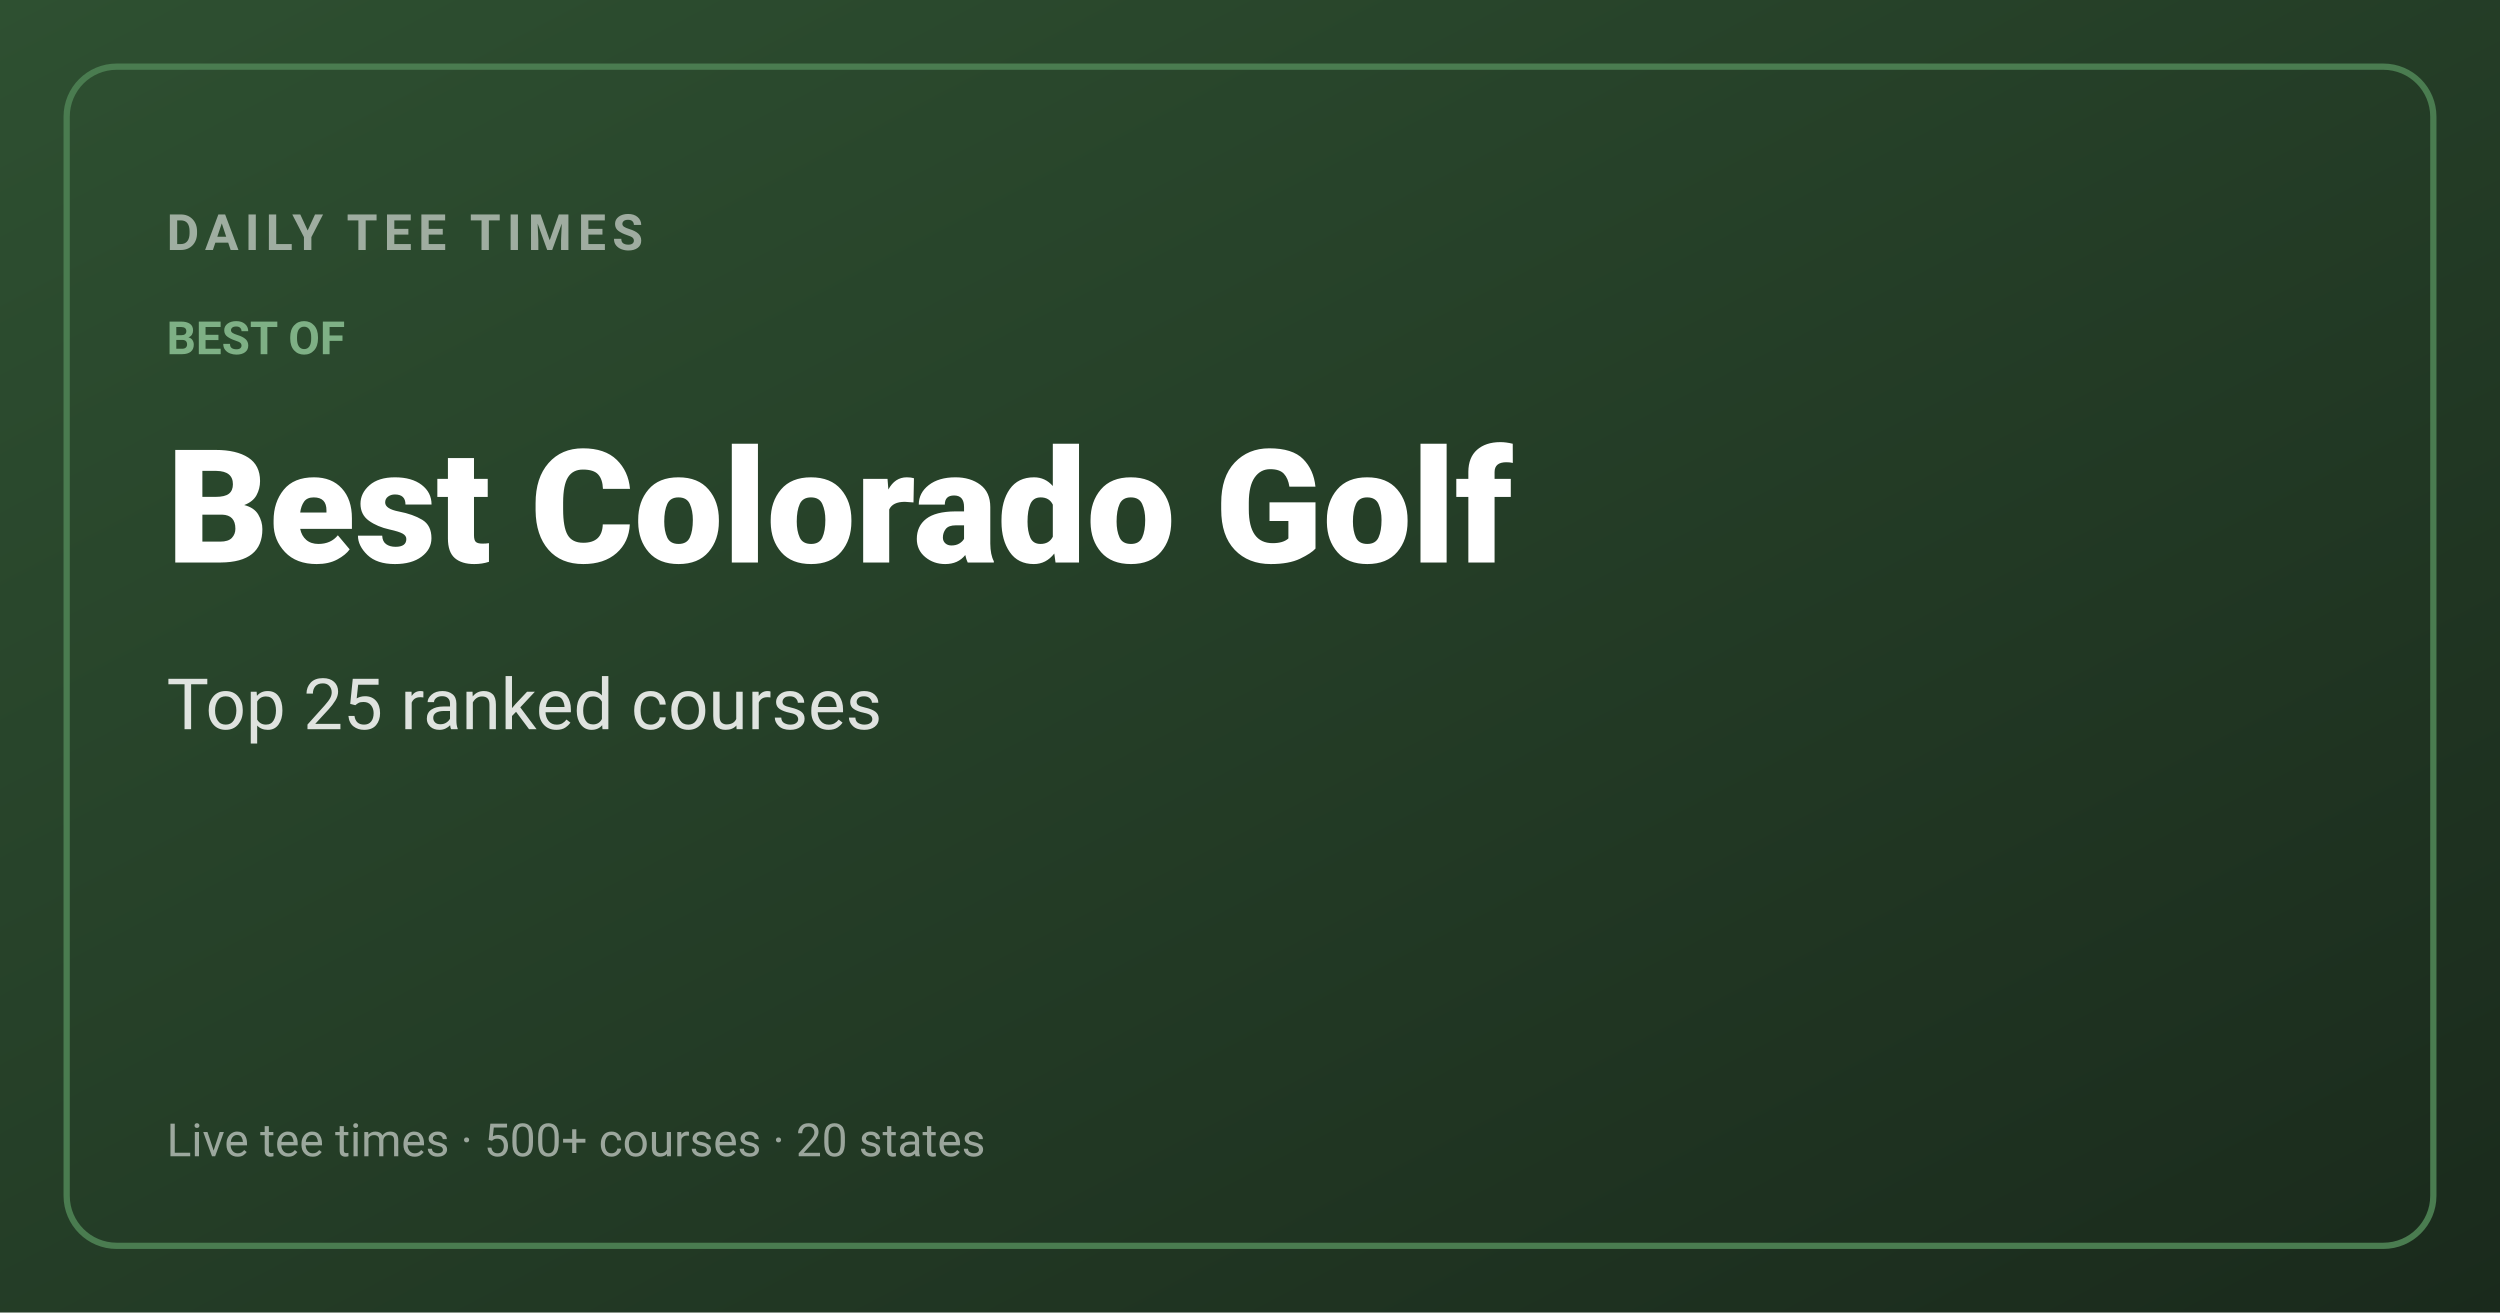
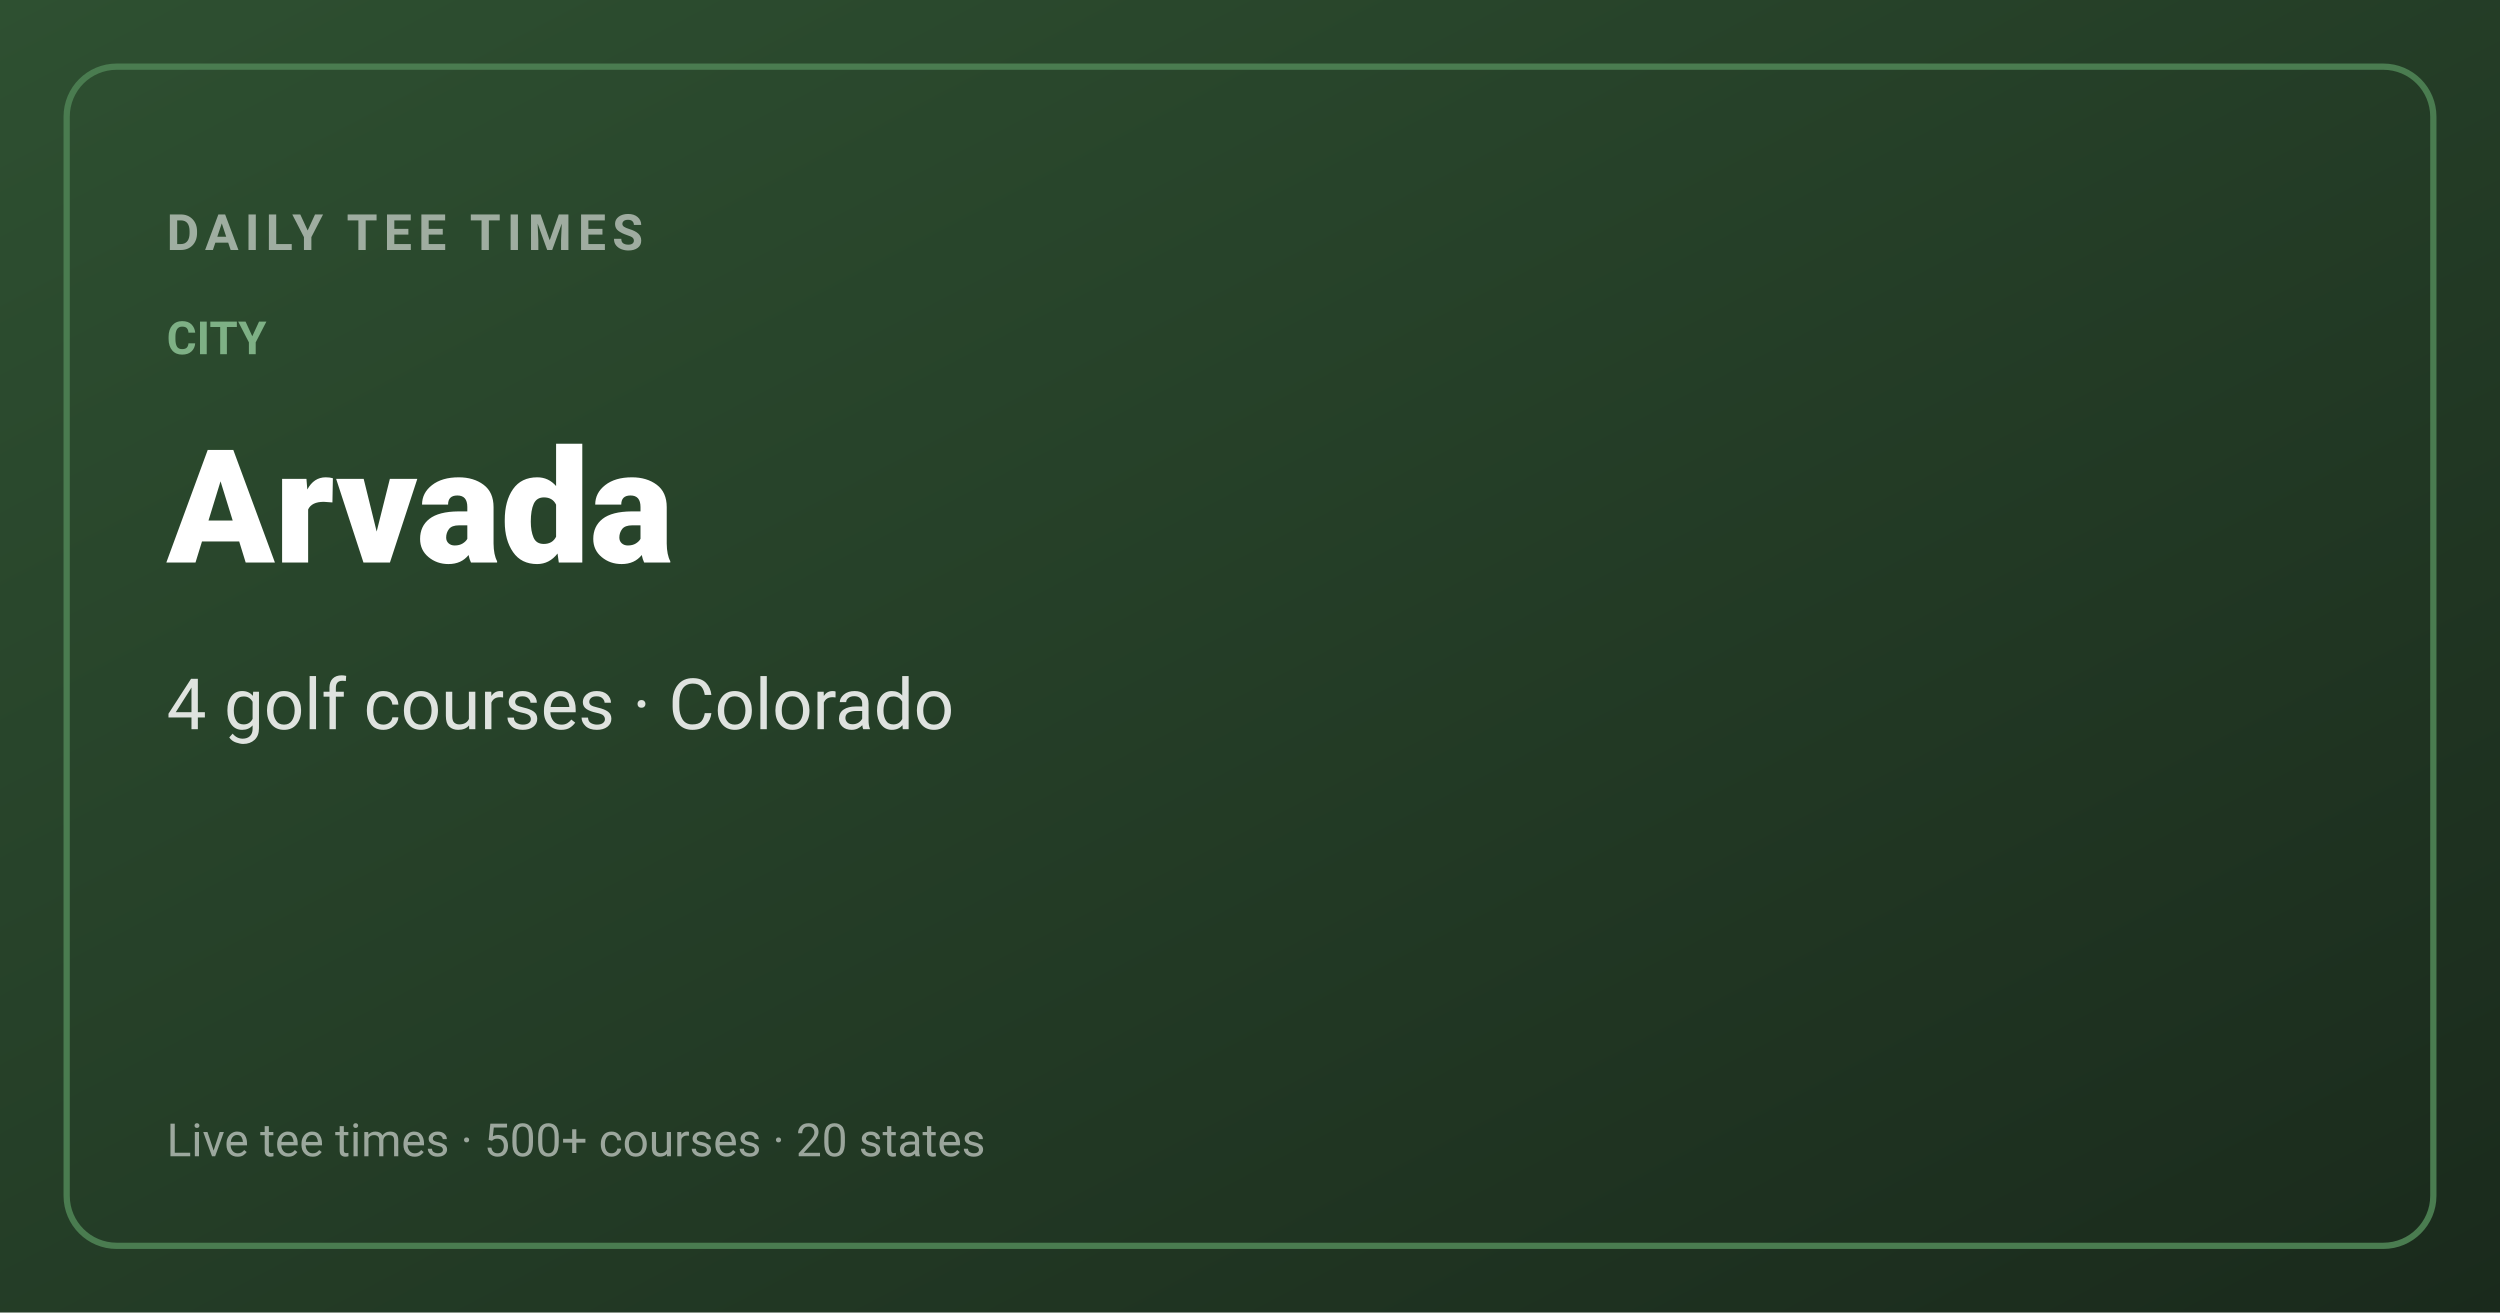
<svg xmlns="http://www.w3.org/2000/svg" viewBox="0 0 1200 630" width="1200" height="630">
  <defs>
    <linearGradient id="bg" x1="0%" y1="0%" x2="100%" y2="100%">
      <stop offset="0%" stop-color="#2e5031" />
      <stop offset="100%" stop-color="#1a2a1c" />
    </linearGradient>
  </defs>
  <rect width="1200" height="630" fill="url(#bg)" />
  <rect x="32" y="32" width="1136" height="566" fill="none" stroke="#4a7c50" stroke-width="3" rx="24" />
  <text x="80" y="120" font-family="-apple-system,Segoe UI,Roboto,sans-serif" font-size="24" fill="rgba(255,255,255,0.55)" font-weight="600" letter-spacing="3">DAILY TEE TIMES</text>
-   <text x="80" y="170" font-family="-apple-system,Segoe UI,Roboto,sans-serif" font-size="22" fill="#7eb085" font-weight="600">BEST OF</text>
-   <text x="80" y="270" font-family="-apple-system,Segoe UI,Roboto,sans-serif" font-size="76" fill="#ffffff" font-weight="800">Best Colorado Golf</text>
-   <text x="80" y="350" font-family="-apple-system,Segoe UI,Roboto,sans-serif" font-size="34" fill="rgba(255,255,255,0.85)">Top 25 ranked courses</text>
+   <text x="80" y="170" font-family="-apple-system,Segoe UI,Roboto,sans-serif" font-size="22" fill="#7eb085" font-weight="600">CITY</text>
+   <text x="80" y="270" font-family="-apple-system,Segoe UI,Roboto,sans-serif" font-size="76" fill="#ffffff" font-weight="800">Arvada</text>
+   <text x="80" y="350" font-family="-apple-system,Segoe UI,Roboto,sans-serif" font-size="34" fill="rgba(255,255,255,0.85)">4 golf courses · Colorado</text>
  <text x="80" y="555" font-family="-apple-system,Segoe UI,Roboto,sans-serif" font-size="22" fill="rgba(255,255,255,0.55)">Live tee times · 500+ courses · 20 states</text>
</svg>
